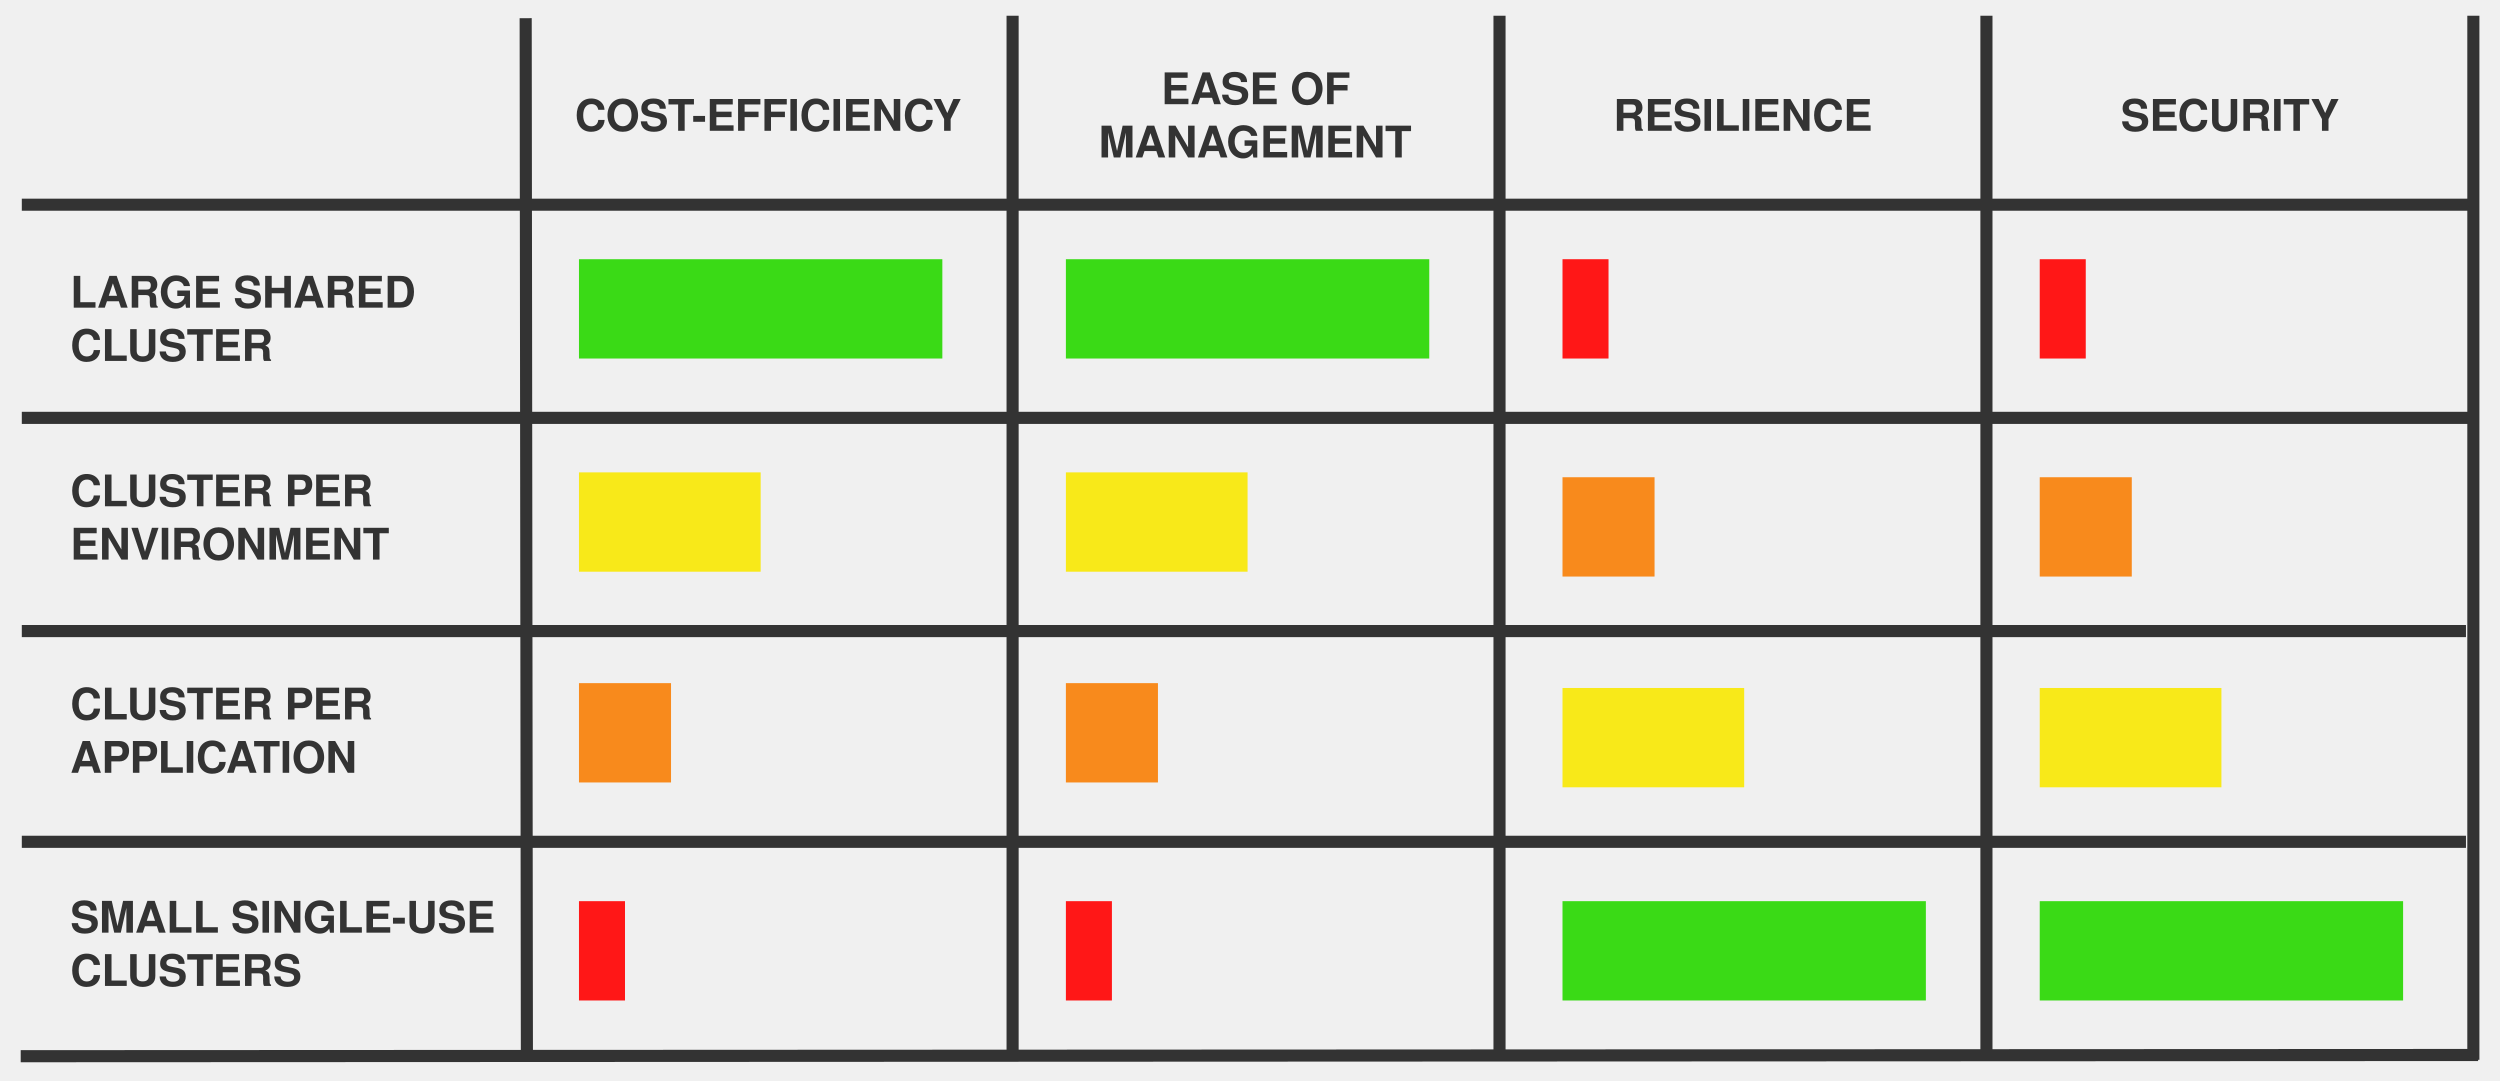
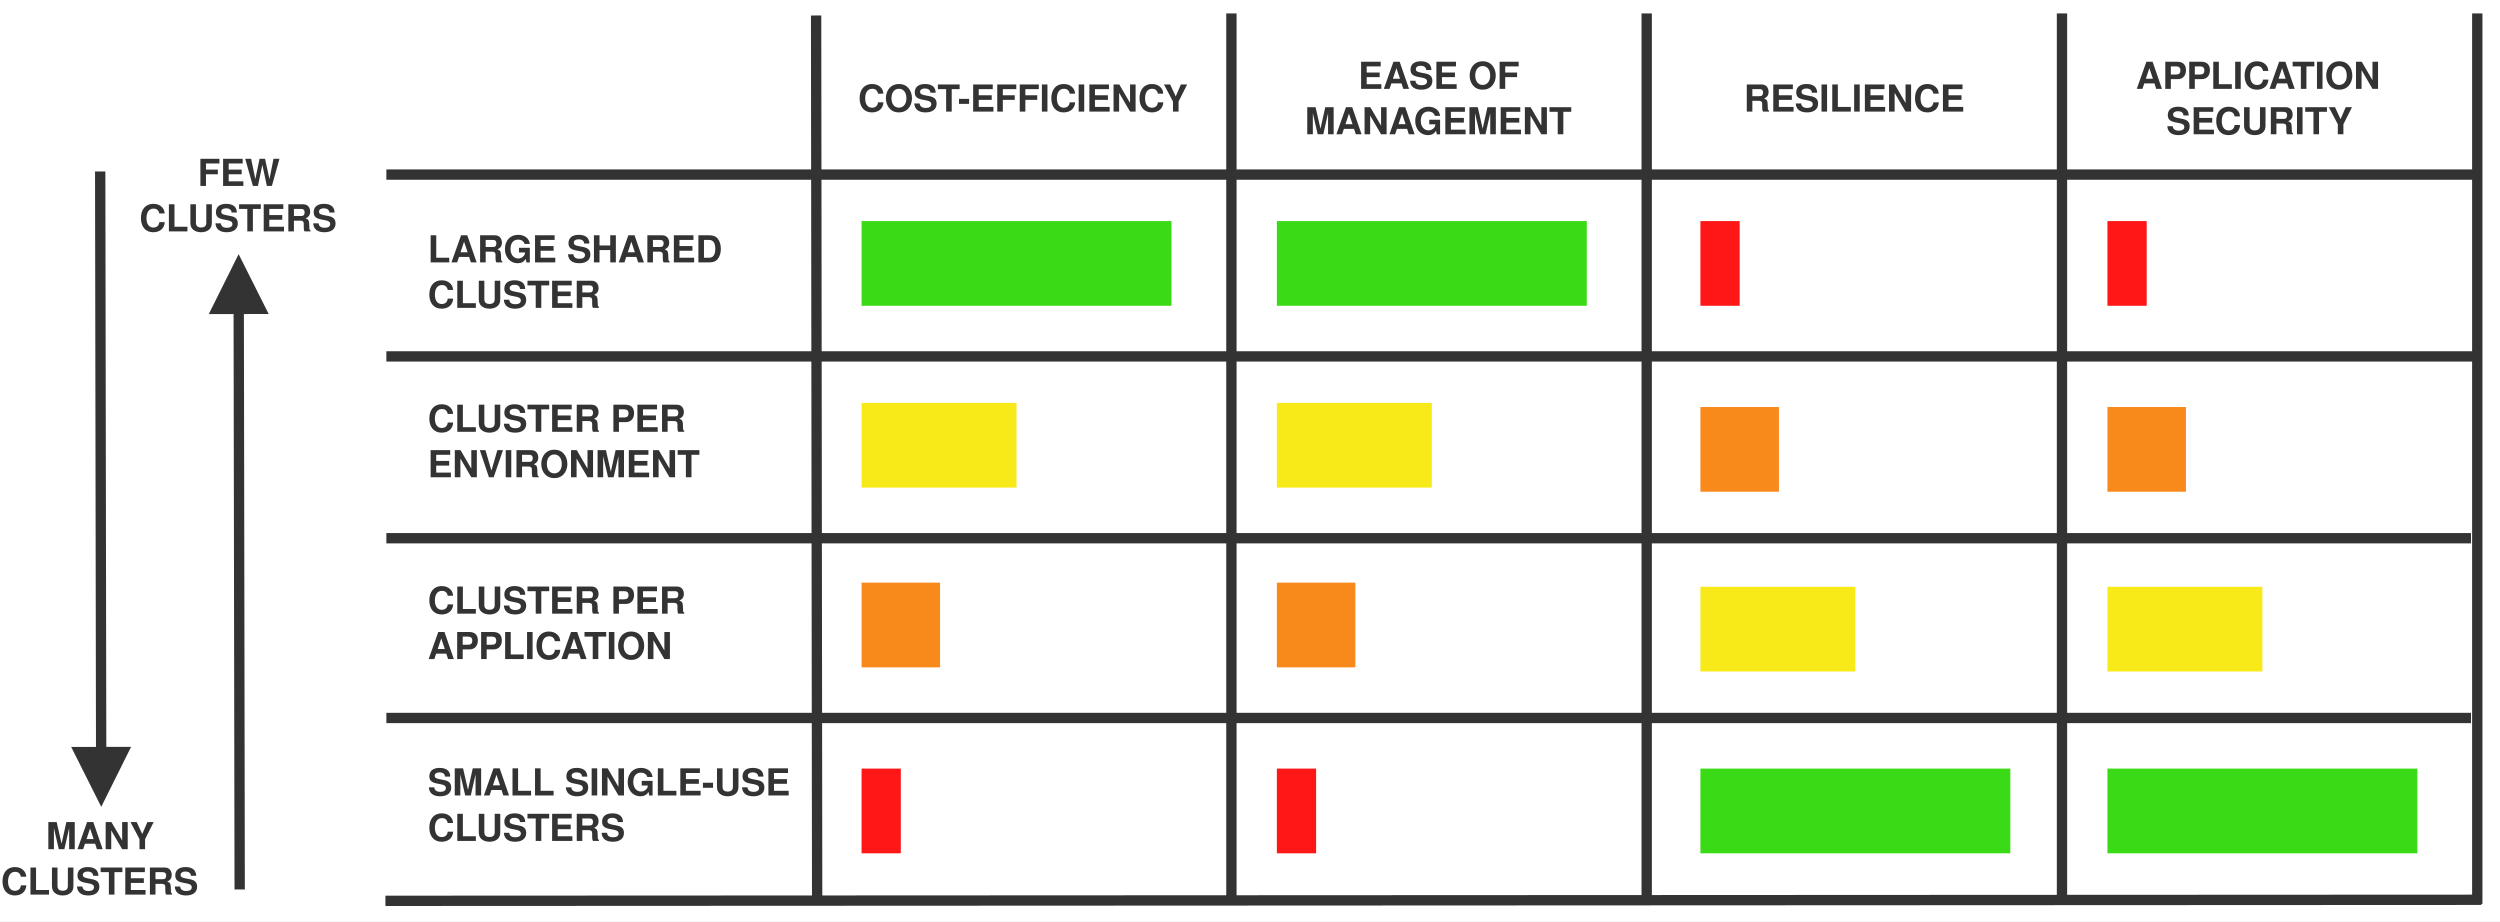
- <svg xmlns="http://www.w3.org/2000/svg" viewBox="0 0 1032 446">
-   <style>.sans-serif{font-family:-apple-system,BlinkMacSystemFont,'avenir next', avenir,'helvetica neue',helvetica,ubuntu,roboto,noto,'segoe ui',arial,sans-serif}</style>
-   <g fill="none" fill-rule="evenodd">
-     <text font-size="18" font-weight="bold" letter-spacing="-.103" fill="#333" class="sans-serif">
-       <tspan x="29" y="385">SMALL SINGLE-USE</tspan>
-       <tspan x="29" y="407">CLUSTERS</tspan>
+ <svg xmlns="http://www.w3.org/2000/svg" width="1210px" height="446px" viewBox="0 0 1210 446" version="1.1">
+   <g id="table" stroke="none" stroke-width="1" fill="none" fill-rule="evenodd">
+     <rect fill="#FFFFFF" x="0" y="0" width="1210" height="446" />
+     <text id="SMALL-SINGLE-USE-CLU" font-family="Helvetica-Bold, Helvetica" font-size="18" font-weight="bold" letter-spacing="-0.103" fill="#333333">
+       <tspan x="207" y="385">SMALL SINGLE-USE</tspan>
+       <tspan x="207" y="407">CLUSTERS</tspan>
    </text>
-     <text font-size="18" font-weight="bold" letter-spacing="-.103" fill="#333" class="sans-serif">
-       <tspan x="29" y="297">CLUSTER PER</tspan>
-       <tspan x="29" y="319">APPLICATION</tspan>
+     <text id="CLUSTER-PER-APPLICAT" font-family="Helvetica-Bold, Helvetica" font-size="18" font-weight="bold" letter-spacing="-0.103" fill="#333333">
+       <tspan x="207" y="297">CLUSTER PER</tspan>
+       <tspan x="207" y="319">APPLICATION</tspan>
    </text>
-     <text font-size="18" font-weight="bold" letter-spacing="-.103" fill="#333" class="sans-serif">
-       <tspan x="29" y="209">CLUSTER PER</tspan>
-       <tspan x="29" y="231">ENVIRONMENT</tspan>
+     <text id="MANY-CLUSTERS" font-family="Helvetica-Bold, Helvetica" font-size="18" font-weight="bold" letter-spacing="-0.103" fill="#333333">
+       <tspan x="22.207" y="411">MANY</tspan>
+       <tspan x="0.409" y="433">CLUSTERS</tspan>
    </text>
-     <text font-size="18" font-weight="bold" letter-spacing="-.103" fill="#333" class="sans-serif">
-       <tspan x="29" y="127">LARGE SHARED</tspan>
-       <tspan x="29" y="149">CLUSTER</tspan>
+     <text id="FEW-CLUSTERS" font-family="Helvetica-Bold, Helvetica" font-size="18" font-weight="bold" letter-spacing="-0.103" fill="#333333">
+       <tspan x="95.659" y="90">FEW</tspan>
+       <tspan x="67.409" y="112">CLUSTERS</tspan>
    </text>
-     <text font-size="18" font-weight="bold" letter-spacing="-.103" fill="#333" class="sans-serif">
-       <tspan x="237.263" y="54">COST-EFFICIENCY</tspan>
+     <text id="CLUSTER-PER-ENVIRONM" font-family="Helvetica-Bold, Helvetica" font-size="18" font-weight="bold" letter-spacing="-0.103" fill="#333333">
+       <tspan x="207" y="209">CLUSTER PER</tspan>
+       <tspan x="207" y="231">ENVIRONMENT</tspan>
    </text>
-     <text font-size="18" font-weight="bold" letter-spacing="-.103" fill="#333" class="sans-serif">
-       <tspan x="666.005" y="54">RESILIENCE</tspan>
+     <text id="LARGE-SHARED-CLUSTER" font-family="Helvetica-Bold, Helvetica" font-size="18" font-weight="bold" letter-spacing="-0.103" fill="#333333">
+       <tspan x="207" y="127">LARGE SHARED</tspan>
+       <tspan x="207" y="149">CLUSTER</tspan>
    </text>
-     <text font-size="18" font-weight="bold" letter-spacing="-.103" fill="#333" class="sans-serif">
-       <tspan x="875.406" y="54">SECURITY</tspan>
+     <text id="COST-EFFICIENCY" font-family="Helvetica-Bold, Helvetica" font-size="18" font-weight="bold" letter-spacing="-0.103" fill="#333333">
+       <tspan x="415.263" y="54">COST-EFFICIENCY</tspan>
    </text>
-     <text font-size="18" font-weight="bold" letter-spacing="-.103" fill="#333" class="sans-serif">
-       <tspan x="479.353" y="43">EASE OF</tspan>
-       <tspan x="453.518" y="65">MANAGEMENT</tspan>
+     <text id="RESILIENCE" font-family="Helvetica-Bold, Helvetica" font-size="18" font-weight="bold" letter-spacing="-0.103" fill="#333333">
+       <tspan x="844.005" y="54">RESILIENCE</tspan>
    </text>
-     <path stroke="#333" stroke-width="5" stroke-linecap="square" d="M11.5 347.5h1003.955M11.5 260.5h1003.955M11.5 172.5h1004.955M217 10l.5 425.5m-206-351h1008.955M418 9v426M619 9v426M820 9v426M1021 9v426M11.045 436l1009.41-.5" />
-     <path fill="#3ADA16" d="M239 107h150v41H239z" />
-     <path fill="#F88A1C" d="M239 282h38v41h-38z" />
-     <path fill="#F8E919" d="M239 195h75v41h-75z" />
-     <path fill="#FF1717" d="M239 372h19v41h-19z" />
-     <path fill="#3ADA16" d="M440 107h150v41H440z" />
-     <path fill="#F88A1C" d="M440 282h38v41h-38z" />
-     <path fill="#F8E919" d="M440 195h75v41h-75z" />
-     <path fill="#FF1717" d="M440 372h19v41h-19z" />
-     <path fill="#3ADA16" d="M645 413h150v-41H645z" />
-     <path fill="#F88A1C" d="M645 238h38v-41h-38z" />
-     <path fill="#F8E919" d="M645 325h75v-41h-75z" />
-     <path fill="#FF1717" d="M645 148h19v-41h-19z" />
-     <path fill="#3ADA16" d="M842 413h150v-41H842z" />
-     <path fill="#F88A1C" d="M842 238h38v-41h-38z" />
-     <path fill="#F8E919" d="M842 325h75v-41h-75z" />
-     <path fill="#FF1717" d="M842 148h19v-41h-19z" />
+     <text id="APPLICATION-SECURITY" font-family="Helvetica-Bold, Helvetica" font-size="18" font-weight="bold" letter-spacing="-0.103" fill="#333333">
+       <tspan x="1033.729" y="43">APPLICATION</tspan>
+       <tspan x="1048.406" y="65">SECURITY</tspan>
+     </text>
+     <text id="EASE-OF-MANAGEMENT" font-family="Helvetica-Bold, Helvetica" font-size="18" font-weight="bold" letter-spacing="-0.103" fill="#333333">
+       <tspan x="657.353" y="43">EASE OF</tspan>
+       <tspan x="631.518" y="65">MANAGEMENT</tspan>
+     </text>
+     <line x1="189.5" y1="347.5" x2="1193.455" y2="347.5" id="Line-3" stroke="#333333" stroke-width="5" stroke-linecap="square" />
+     <line x1="189.5" y1="260.5" x2="1193.455" y2="260.5" id="Line-3" stroke="#333333" stroke-width="5" stroke-linecap="square" />
+     <line x1="189.5" y1="172.5" x2="1194.455" y2="172.5" id="Line-3" stroke="#333333" stroke-width="5" stroke-linecap="square" />
+     <line x1="395" y1="10" x2="395.5" y2="435.5" id="Line-3" stroke="#333333" stroke-width="5" stroke-linecap="square" />
+     <line x1="189.5" y1="84.5" x2="1198.455" y2="84.5" id="Line-3" stroke="#333333" stroke-width="5" stroke-linecap="square" />
+     <line x1="596" y1="9" x2="596" y2="435" id="Line-3" stroke="#333333" stroke-width="5" stroke-linecap="square" />
+     <line x1="797" y1="9" x2="797" y2="435" id="Line-3" stroke="#333333" stroke-width="5" stroke-linecap="square" />
+     <line x1="998" y1="9" x2="998" y2="435" id="Line-3" stroke="#333333" stroke-width="5" stroke-linecap="square" />
+     <line x1="1199" y1="9" x2="1199" y2="435" id="Line-3" stroke="#333333" stroke-width="5" stroke-linecap="square" />
+     <line x1="189.045" y1="436" x2="1198.455" y2="435.5" id="Line-3" stroke="#333333" stroke-width="5" stroke-linecap="square" />
+     <rect id="Rectangle" fill="#3ADA16" x="417" y="107" width="150" height="41" />
+     <rect id="Rectangle" fill="#F88A1C" x="417" y="282" width="38" height="41" />
+     <rect id="Rectangle" fill="#F8E919" x="417" y="195" width="75" height="41" />
+     <rect id="Rectangle" fill="#FF1717" x="417" y="372" width="19" height="41" />
+     <rect id="Rectangle" fill="#3ADA16" x="618" y="107" width="150" height="41" />
+     <rect id="Rectangle" fill="#F88A1C" x="618" y="282" width="38" height="41" />
+     <rect id="Rectangle" fill="#F8E919" x="618" y="195" width="75" height="41" />
+     <rect id="Rectangle" fill="#FF1717" x="618" y="372" width="19" height="41" />
+     <rect id="Rectangle" fill="#3ADA16" transform="translate(898, 392.5) scale(1, -1) translate(-898, -392.5) " x="823" y="372" width="150" height="41" />
+     <rect id="Rectangle" fill="#F88A1C" transform="translate(842, 217.5) scale(1, -1) translate(-842, -217.5) " x="823" y="197" width="38" height="41" />
+     <rect id="Rectangle" fill="#F8E919" transform="translate(860.5, 304.5) scale(1, -1) translate(-860.5, -304.5) " x="823" y="284" width="75" height="41" />
+     <rect id="Rectangle" fill="#FF1717" transform="translate(832.5, 127.5) scale(1, -1) translate(-832.5, -127.5) " x="823" y="107" width="19" height="41" />
+     <rect id="Rectangle" fill="#3ADA16" transform="translate(1095, 392.5) scale(1, -1) translate(-1095, -392.5) " x="1020" y="372" width="150" height="41" />
+     <rect id="Rectangle" fill="#F88A1C" transform="translate(1039, 217.5) scale(1, -1) translate(-1039, -217.5) " x="1020" y="197" width="38" height="41" />
+     <rect id="Rectangle" fill="#F8E919" transform="translate(1057.5, 304.5) scale(1, -1) translate(-1057.5, -304.5) " x="1020" y="284" width="75" height="41" />
+     <rect id="Rectangle" fill="#FF1717" transform="translate(1029.5, 127.5) scale(1, -1) translate(-1029.5, -127.5) " x="1020" y="107" width="19" height="41" />
+     <path id="Line" d="M50.996,82.996 L51,85.496 L51.453,361.495 L63.453,361.476 L49.001,390.5 L34.453,361.524 L46.453,361.504 L46,85.504 L45.996,83.004 L50.996,82.996 Z" fill="#333333" fill-rule="nonzero" />
+     <path id="Line" d="M115.499,123 L130.047,151.976 L118.046,151.995 L118.5,427.996 L118.504,430.496 L113.504,430.504 L113.5,428.004 L113.046,152.004 L101.047,152.024 L115.499,123 Z" fill="#333333" fill-rule="nonzero" />
  </g>
</svg>
